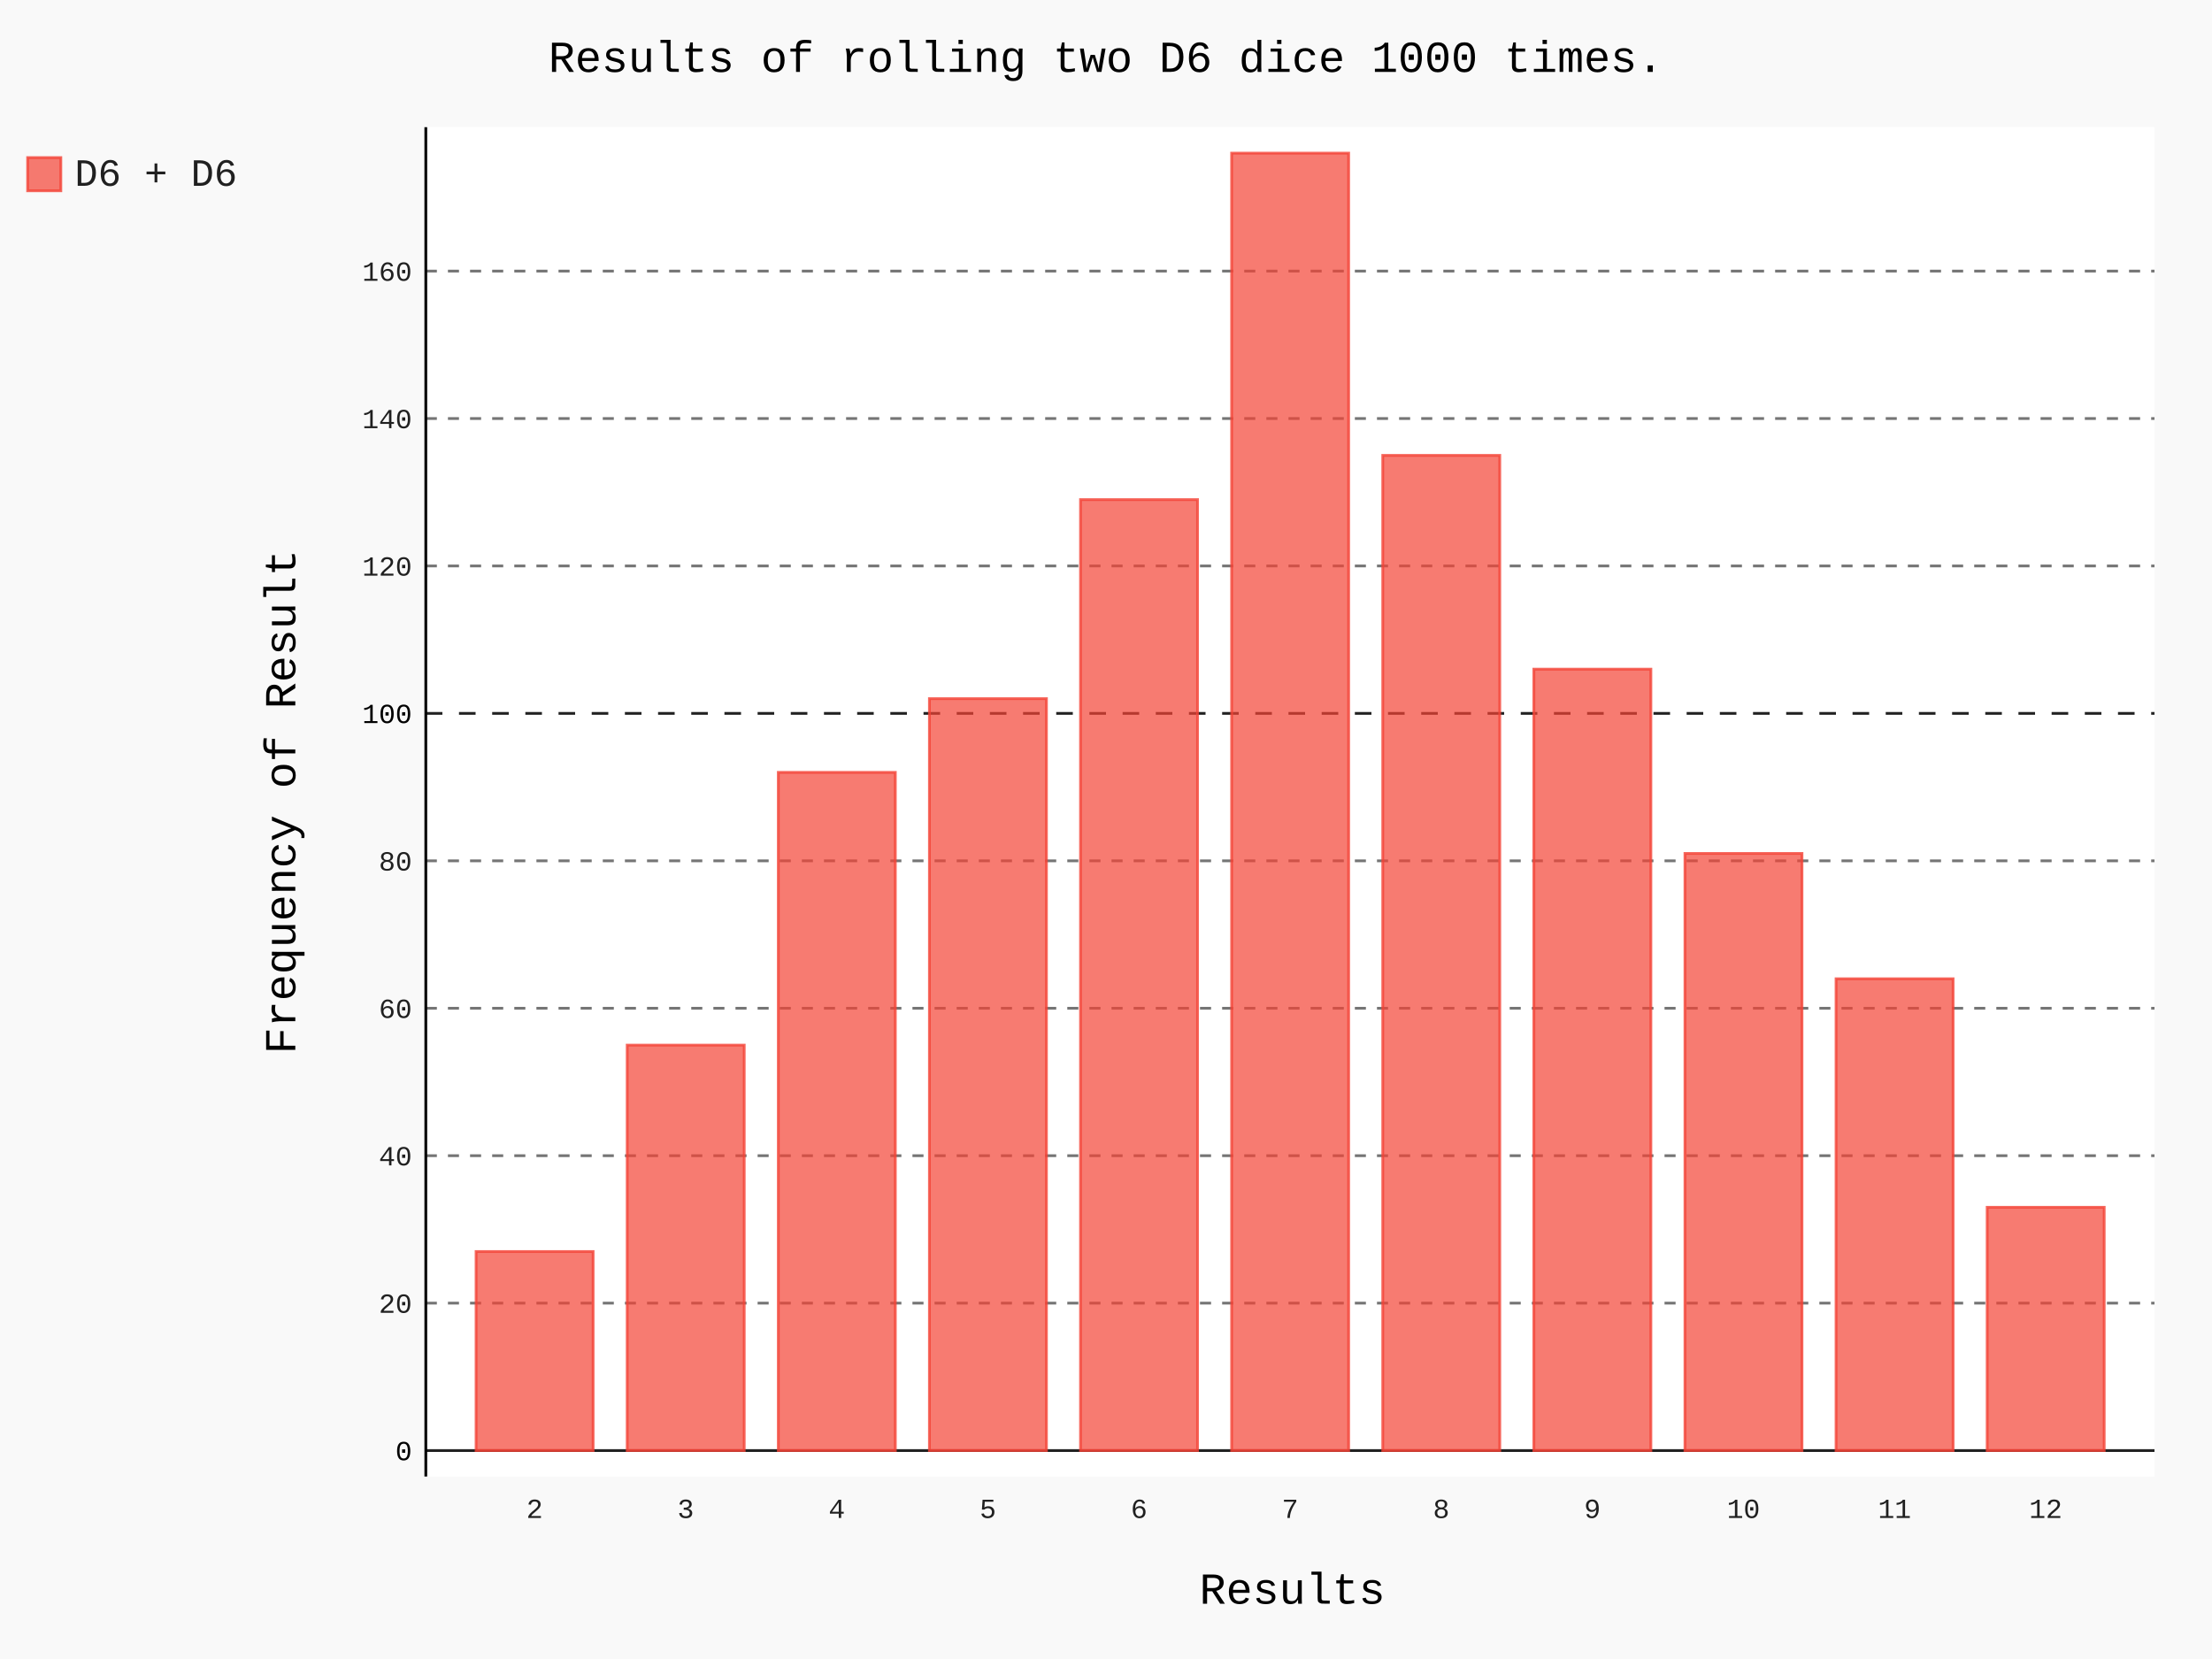
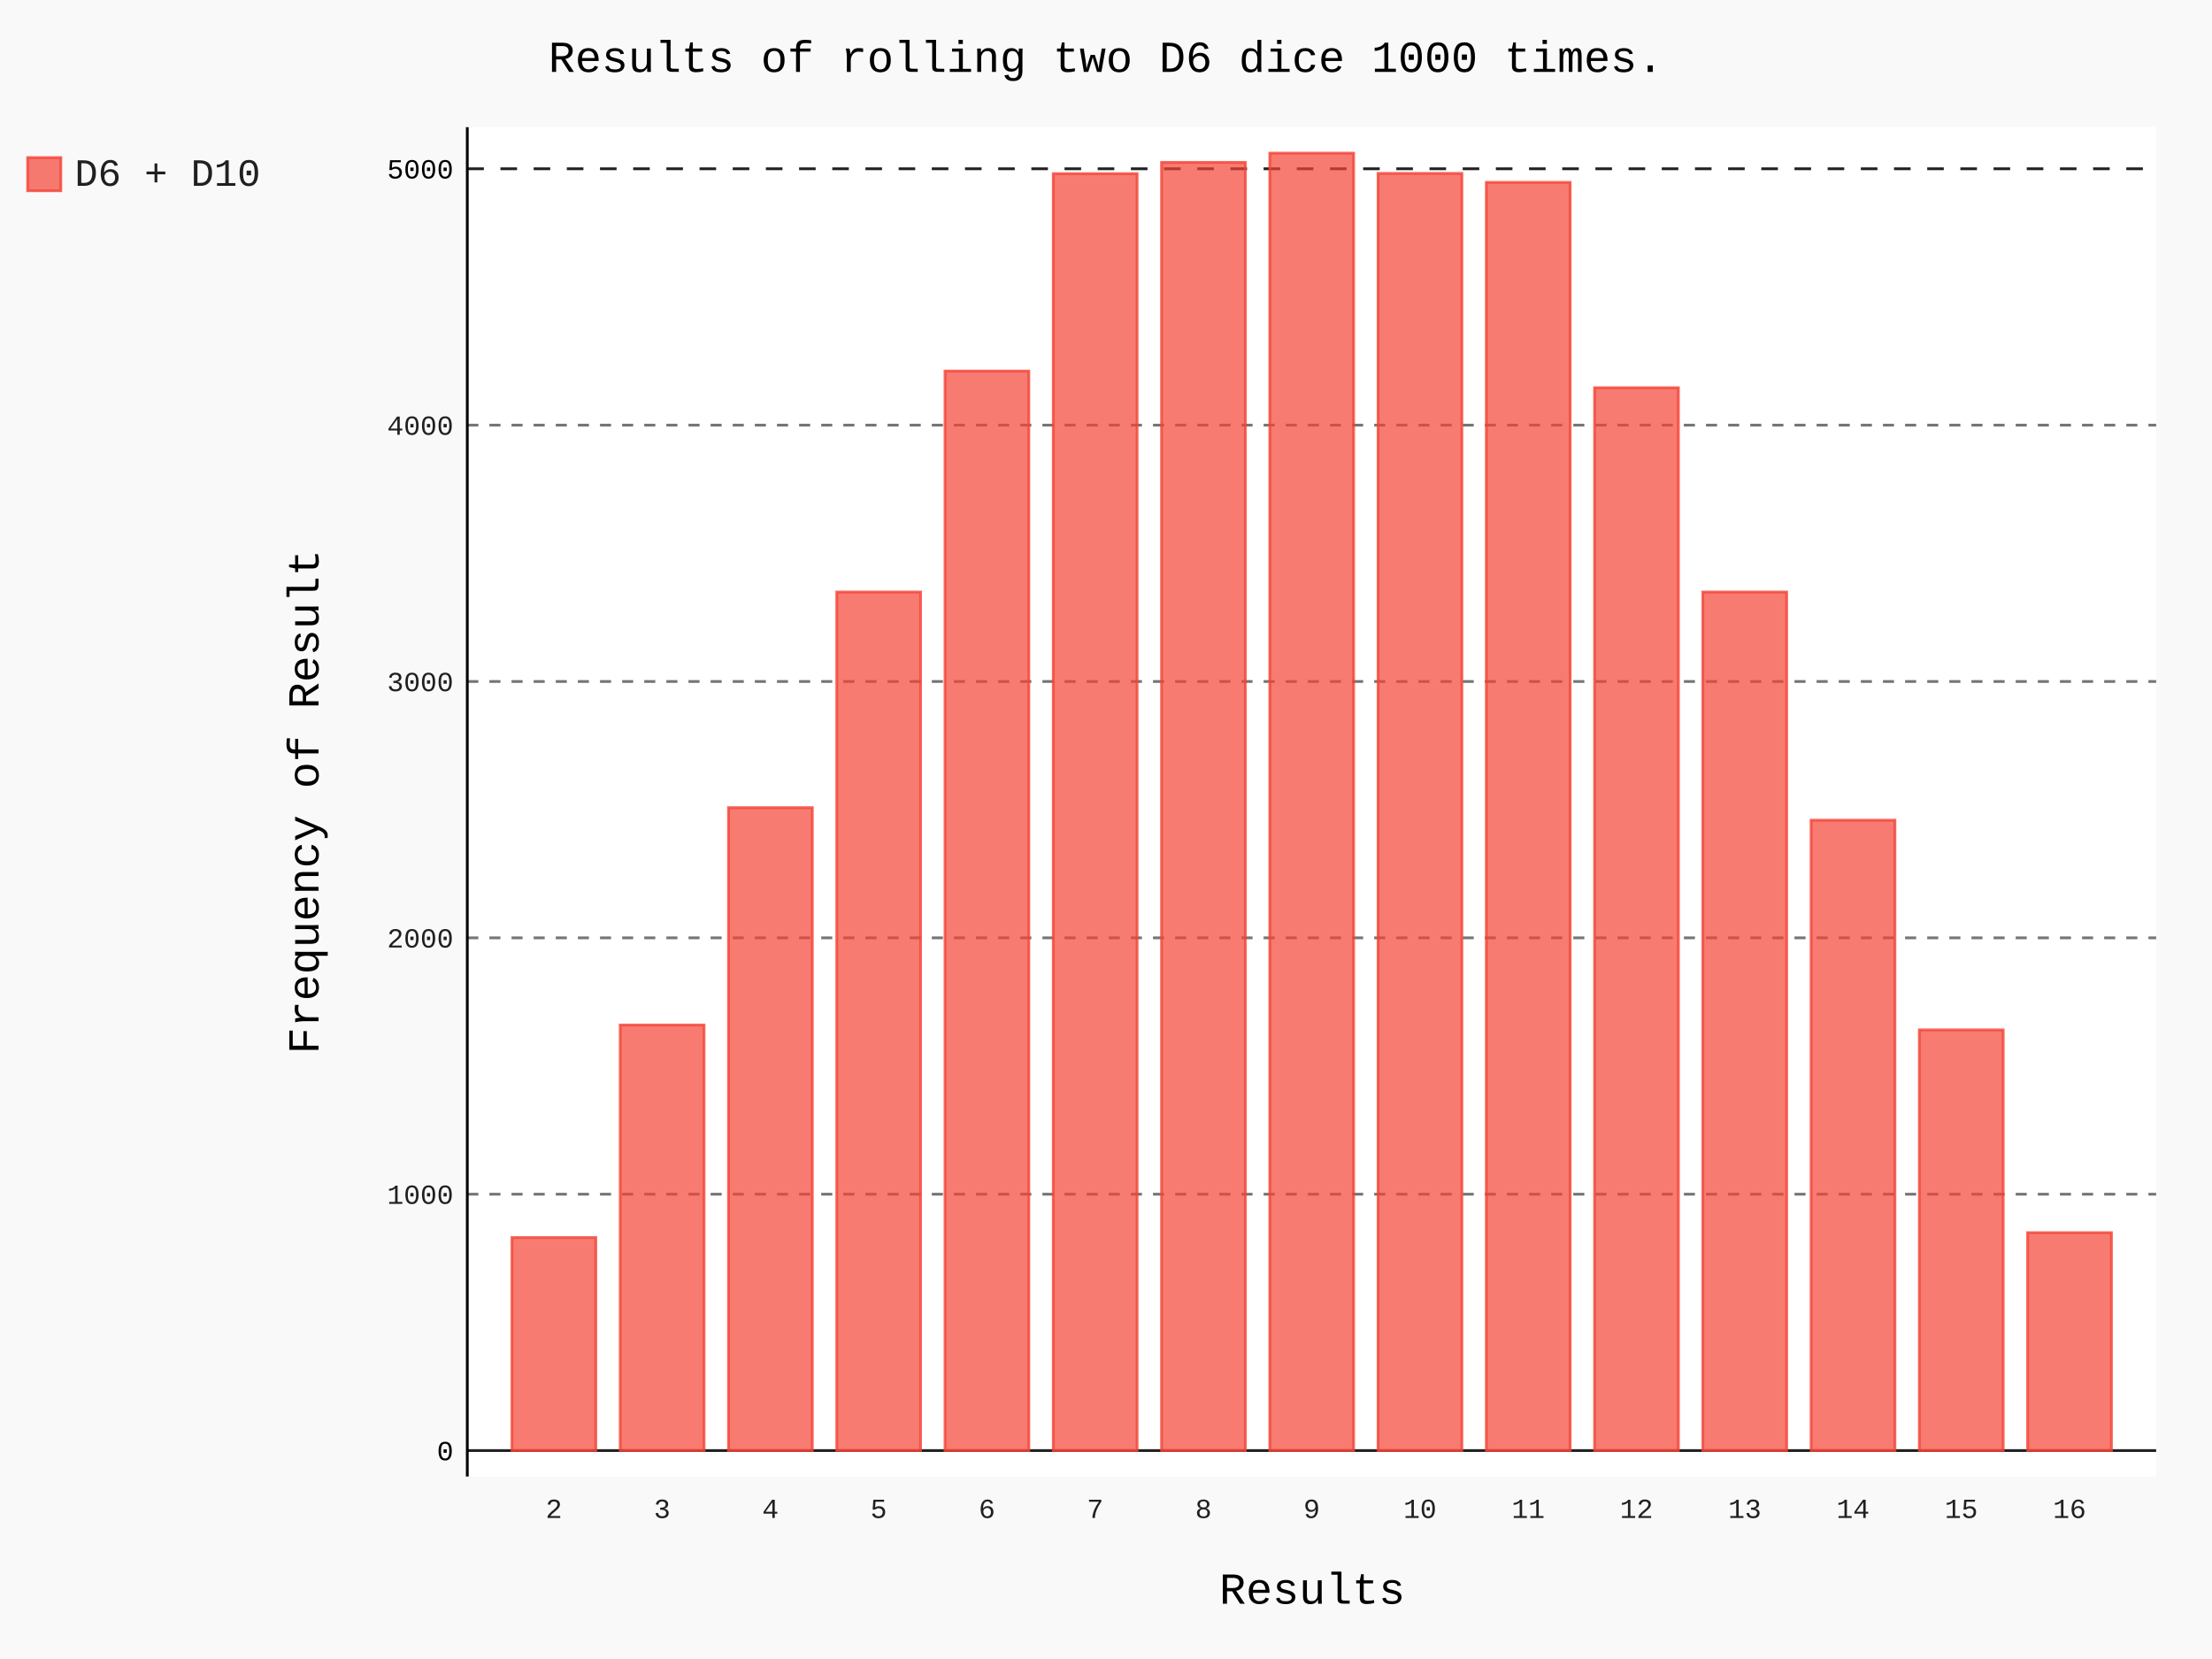
- <svg xmlns="http://www.w3.org/2000/svg" class="pygal-chart" id="chart-9c87d7ff-4d39-40e6-9db5-7bc057ba38a1" viewBox="0 0 800 600">
+ <svg xmlns="http://www.w3.org/2000/svg" class="pygal-chart" id="chart-db75c05f-efa8-459e-bd7a-2ae99a939bd1" viewBox="0 0 800 600">
  <defs>
-     <style type="text/css">#chart-9c87d7ff-4d39-40e6-9db5-7bc057ba38a1{-webkit-user-select:none;-webkit-font-smoothing:antialiased;font-family:Consolas,"Liberation Mono",Menlo,Courier,monospace}#chart-9c87d7ff-4d39-40e6-9db5-7bc057ba38a1 .title{font-family:Consolas,"Liberation Mono",Menlo,Courier,monospace;font-size:16px}#chart-9c87d7ff-4d39-40e6-9db5-7bc057ba38a1 .legends .legend text{font-family:Consolas,"Liberation Mono",Menlo,Courier,monospace;font-size:14px}#chart-9c87d7ff-4d39-40e6-9db5-7bc057ba38a1 .axis text{font-family:Consolas,"Liberation Mono",Menlo,Courier,monospace;font-size:10px}#chart-9c87d7ff-4d39-40e6-9db5-7bc057ba38a1 .axis text.major{font-family:Consolas,"Liberation Mono",Menlo,Courier,monospace;font-size:10px}#chart-9c87d7ff-4d39-40e6-9db5-7bc057ba38a1 .text-overlay text.value{font-family:Consolas,"Liberation Mono",Menlo,Courier,monospace;font-size:16px}#chart-9c87d7ff-4d39-40e6-9db5-7bc057ba38a1 .text-overlay text.label{font-family:Consolas,"Liberation Mono",Menlo,Courier,monospace;font-size:10px}#chart-9c87d7ff-4d39-40e6-9db5-7bc057ba38a1 .tooltip{font-family:Consolas,"Liberation Mono",Menlo,Courier,monospace;font-size:14px}#chart-9c87d7ff-4d39-40e6-9db5-7bc057ba38a1 text.no_data{font-family:Consolas,"Liberation Mono",Menlo,Courier,monospace;font-size:64px}
- #chart-9c87d7ff-4d39-40e6-9db5-7bc057ba38a1{background-color:rgba(249,249,249,1)}#chart-9c87d7ff-4d39-40e6-9db5-7bc057ba38a1 path,#chart-9c87d7ff-4d39-40e6-9db5-7bc057ba38a1 line,#chart-9c87d7ff-4d39-40e6-9db5-7bc057ba38a1 rect,#chart-9c87d7ff-4d39-40e6-9db5-7bc057ba38a1 circle{-webkit-transition:150ms;-moz-transition:150ms;transition:150ms}#chart-9c87d7ff-4d39-40e6-9db5-7bc057ba38a1 .graph &gt; .background{fill:rgba(249,249,249,1)}#chart-9c87d7ff-4d39-40e6-9db5-7bc057ba38a1 .plot &gt; .background{fill:rgba(255,255,255,1)}#chart-9c87d7ff-4d39-40e6-9db5-7bc057ba38a1 .graph{fill:rgba(0,0,0,.87)}#chart-9c87d7ff-4d39-40e6-9db5-7bc057ba38a1 text.no_data{fill:rgba(0,0,0,1)}#chart-9c87d7ff-4d39-40e6-9db5-7bc057ba38a1 .title{fill:rgba(0,0,0,1)}#chart-9c87d7ff-4d39-40e6-9db5-7bc057ba38a1 .legends .legend text{fill:rgba(0,0,0,.87)}#chart-9c87d7ff-4d39-40e6-9db5-7bc057ba38a1 .legends .legend:hover text{fill:rgba(0,0,0,1)}#chart-9c87d7ff-4d39-40e6-9db5-7bc057ba38a1 .axis .line{stroke:rgba(0,0,0,1)}#chart-9c87d7ff-4d39-40e6-9db5-7bc057ba38a1 .axis .guide.line{stroke:rgba(0,0,0,.54)}#chart-9c87d7ff-4d39-40e6-9db5-7bc057ba38a1 .axis .major.line{stroke:rgba(0,0,0,.87)}#chart-9c87d7ff-4d39-40e6-9db5-7bc057ba38a1 .axis text.major{fill:rgba(0,0,0,1)}#chart-9c87d7ff-4d39-40e6-9db5-7bc057ba38a1 .axis.y .guides:hover .guide.line,#chart-9c87d7ff-4d39-40e6-9db5-7bc057ba38a1 .line-graph .axis.x .guides:hover .guide.line,#chart-9c87d7ff-4d39-40e6-9db5-7bc057ba38a1 .stackedline-graph .axis.x .guides:hover .guide.line,#chart-9c87d7ff-4d39-40e6-9db5-7bc057ba38a1 .xy-graph .axis.x .guides:hover .guide.line{stroke:rgba(0,0,0,1)}#chart-9c87d7ff-4d39-40e6-9db5-7bc057ba38a1 .axis .guides:hover text{fill:rgba(0,0,0,1)}#chart-9c87d7ff-4d39-40e6-9db5-7bc057ba38a1 .reactive{fill-opacity:.7;stroke-opacity:.8}#chart-9c87d7ff-4d39-40e6-9db5-7bc057ba38a1 .ci{stroke:rgba(0,0,0,.87)}#chart-9c87d7ff-4d39-40e6-9db5-7bc057ba38a1 .reactive.active,#chart-9c87d7ff-4d39-40e6-9db5-7bc057ba38a1 .active .reactive{fill-opacity:.8;stroke-opacity:.9;stroke-width:4}#chart-9c87d7ff-4d39-40e6-9db5-7bc057ba38a1 .ci .reactive.active{stroke-width:1.5}#chart-9c87d7ff-4d39-40e6-9db5-7bc057ba38a1 .series text{fill:rgba(0,0,0,1)}#chart-9c87d7ff-4d39-40e6-9db5-7bc057ba38a1 .tooltip rect{fill:rgba(255,255,255,1);stroke:rgba(0,0,0,1);-webkit-transition:opacity 150ms;-moz-transition:opacity 150ms;transition:opacity 150ms}#chart-9c87d7ff-4d39-40e6-9db5-7bc057ba38a1 .tooltip .label{fill:rgba(0,0,0,.87)}#chart-9c87d7ff-4d39-40e6-9db5-7bc057ba38a1 .tooltip .label{fill:rgba(0,0,0,.87)}#chart-9c87d7ff-4d39-40e6-9db5-7bc057ba38a1 .tooltip .legend{font-size:.8em;fill:rgba(0,0,0,.54)}#chart-9c87d7ff-4d39-40e6-9db5-7bc057ba38a1 .tooltip .x_label{font-size:.6em;fill:rgba(0,0,0,1)}#chart-9c87d7ff-4d39-40e6-9db5-7bc057ba38a1 .tooltip .xlink{font-size:.5em;text-decoration:underline}#chart-9c87d7ff-4d39-40e6-9db5-7bc057ba38a1 .tooltip .value{font-size:1.5em}#chart-9c87d7ff-4d39-40e6-9db5-7bc057ba38a1 .bound{font-size:.5em}#chart-9c87d7ff-4d39-40e6-9db5-7bc057ba38a1 .max-value{font-size:.75em;fill:rgba(0,0,0,.54)}#chart-9c87d7ff-4d39-40e6-9db5-7bc057ba38a1 .map-element{fill:rgba(255,255,255,1);stroke:rgba(0,0,0,.54) !important}#chart-9c87d7ff-4d39-40e6-9db5-7bc057ba38a1 .map-element .reactive{fill-opacity:inherit;stroke-opacity:inherit}#chart-9c87d7ff-4d39-40e6-9db5-7bc057ba38a1 .color-0,#chart-9c87d7ff-4d39-40e6-9db5-7bc057ba38a1 .color-0 a:visited{stroke:#F44336;fill:#F44336}#chart-9c87d7ff-4d39-40e6-9db5-7bc057ba38a1 .text-overlay .color-0 text{fill:black}
- #chart-9c87d7ff-4d39-40e6-9db5-7bc057ba38a1 text.no_data{text-anchor:middle}#chart-9c87d7ff-4d39-40e6-9db5-7bc057ba38a1 .guide.line{fill:none}#chart-9c87d7ff-4d39-40e6-9db5-7bc057ba38a1 .centered{text-anchor:middle}#chart-9c87d7ff-4d39-40e6-9db5-7bc057ba38a1 .title{text-anchor:middle}#chart-9c87d7ff-4d39-40e6-9db5-7bc057ba38a1 .legends .legend text{fill-opacity:1}#chart-9c87d7ff-4d39-40e6-9db5-7bc057ba38a1 .axis.x text{text-anchor:middle}#chart-9c87d7ff-4d39-40e6-9db5-7bc057ba38a1 .axis.x:not(.web) text[transform]{text-anchor:start}#chart-9c87d7ff-4d39-40e6-9db5-7bc057ba38a1 .axis.x:not(.web) text[transform].backwards{text-anchor:end}#chart-9c87d7ff-4d39-40e6-9db5-7bc057ba38a1 .axis.y text{text-anchor:end}#chart-9c87d7ff-4d39-40e6-9db5-7bc057ba38a1 .axis.y text[transform].backwards{text-anchor:start}#chart-9c87d7ff-4d39-40e6-9db5-7bc057ba38a1 .axis.y2 text{text-anchor:start}#chart-9c87d7ff-4d39-40e6-9db5-7bc057ba38a1 .axis.y2 text[transform].backwards{text-anchor:end}#chart-9c87d7ff-4d39-40e6-9db5-7bc057ba38a1 .axis .guide.line{stroke-dasharray:4,4}#chart-9c87d7ff-4d39-40e6-9db5-7bc057ba38a1 .axis .major.guide.line{stroke-dasharray:6,6}#chart-9c87d7ff-4d39-40e6-9db5-7bc057ba38a1 .horizontal .axis.y .guide.line,#chart-9c87d7ff-4d39-40e6-9db5-7bc057ba38a1 .horizontal .axis.y2 .guide.line,#chart-9c87d7ff-4d39-40e6-9db5-7bc057ba38a1 .vertical .axis.x .guide.line{opacity:0}#chart-9c87d7ff-4d39-40e6-9db5-7bc057ba38a1 .horizontal .axis.always_show .guide.line,#chart-9c87d7ff-4d39-40e6-9db5-7bc057ba38a1 .vertical .axis.always_show .guide.line{opacity:1 !important}#chart-9c87d7ff-4d39-40e6-9db5-7bc057ba38a1 .axis.y .guides:hover .guide.line,#chart-9c87d7ff-4d39-40e6-9db5-7bc057ba38a1 .axis.y2 .guides:hover .guide.line,#chart-9c87d7ff-4d39-40e6-9db5-7bc057ba38a1 .axis.x .guides:hover .guide.line{opacity:1}#chart-9c87d7ff-4d39-40e6-9db5-7bc057ba38a1 .axis .guides:hover text{opacity:1}#chart-9c87d7ff-4d39-40e6-9db5-7bc057ba38a1 .nofill{fill:none}#chart-9c87d7ff-4d39-40e6-9db5-7bc057ba38a1 .subtle-fill{fill-opacity:.2}#chart-9c87d7ff-4d39-40e6-9db5-7bc057ba38a1 .dot{stroke-width:1px;fill-opacity:1}#chart-9c87d7ff-4d39-40e6-9db5-7bc057ba38a1 .dot.active{stroke-width:5px}#chart-9c87d7ff-4d39-40e6-9db5-7bc057ba38a1 .dot.negative{fill:transparent}#chart-9c87d7ff-4d39-40e6-9db5-7bc057ba38a1 text,#chart-9c87d7ff-4d39-40e6-9db5-7bc057ba38a1 tspan{stroke:none !important}#chart-9c87d7ff-4d39-40e6-9db5-7bc057ba38a1 .series text.active{opacity:1}#chart-9c87d7ff-4d39-40e6-9db5-7bc057ba38a1 .tooltip rect{fill-opacity:.95;stroke-width:.5}#chart-9c87d7ff-4d39-40e6-9db5-7bc057ba38a1 .tooltip text{fill-opacity:1}#chart-9c87d7ff-4d39-40e6-9db5-7bc057ba38a1 .showable{visibility:hidden}#chart-9c87d7ff-4d39-40e6-9db5-7bc057ba38a1 .showable.shown{visibility:visible}#chart-9c87d7ff-4d39-40e6-9db5-7bc057ba38a1 .gauge-background{fill:rgba(229,229,229,1);stroke:none}#chart-9c87d7ff-4d39-40e6-9db5-7bc057ba38a1 .bg-lines{stroke:rgba(249,249,249,1);stroke-width:2px}</style>
+     <style type="text/css">#chart-db75c05f-efa8-459e-bd7a-2ae99a939bd1{-webkit-user-select:none;-webkit-font-smoothing:antialiased;font-family:Consolas,"Liberation Mono",Menlo,Courier,monospace}#chart-db75c05f-efa8-459e-bd7a-2ae99a939bd1 .title{font-family:Consolas,"Liberation Mono",Menlo,Courier,monospace;font-size:16px}#chart-db75c05f-efa8-459e-bd7a-2ae99a939bd1 .legends .legend text{font-family:Consolas,"Liberation Mono",Menlo,Courier,monospace;font-size:14px}#chart-db75c05f-efa8-459e-bd7a-2ae99a939bd1 .axis text{font-family:Consolas,"Liberation Mono",Menlo,Courier,monospace;font-size:10px}#chart-db75c05f-efa8-459e-bd7a-2ae99a939bd1 .axis text.major{font-family:Consolas,"Liberation Mono",Menlo,Courier,monospace;font-size:10px}#chart-db75c05f-efa8-459e-bd7a-2ae99a939bd1 .text-overlay text.value{font-family:Consolas,"Liberation Mono",Menlo,Courier,monospace;font-size:16px}#chart-db75c05f-efa8-459e-bd7a-2ae99a939bd1 .text-overlay text.label{font-family:Consolas,"Liberation Mono",Menlo,Courier,monospace;font-size:10px}#chart-db75c05f-efa8-459e-bd7a-2ae99a939bd1 .tooltip{font-family:Consolas,"Liberation Mono",Menlo,Courier,monospace;font-size:14px}#chart-db75c05f-efa8-459e-bd7a-2ae99a939bd1 text.no_data{font-family:Consolas,"Liberation Mono",Menlo,Courier,monospace;font-size:64px}
+ #chart-db75c05f-efa8-459e-bd7a-2ae99a939bd1{background-color:rgba(249,249,249,1)}#chart-db75c05f-efa8-459e-bd7a-2ae99a939bd1 path,#chart-db75c05f-efa8-459e-bd7a-2ae99a939bd1 line,#chart-db75c05f-efa8-459e-bd7a-2ae99a939bd1 rect,#chart-db75c05f-efa8-459e-bd7a-2ae99a939bd1 circle{-webkit-transition:150ms;-moz-transition:150ms;transition:150ms}#chart-db75c05f-efa8-459e-bd7a-2ae99a939bd1 .graph &gt; .background{fill:rgba(249,249,249,1)}#chart-db75c05f-efa8-459e-bd7a-2ae99a939bd1 .plot &gt; .background{fill:rgba(255,255,255,1)}#chart-db75c05f-efa8-459e-bd7a-2ae99a939bd1 .graph{fill:rgba(0,0,0,.87)}#chart-db75c05f-efa8-459e-bd7a-2ae99a939bd1 text.no_data{fill:rgba(0,0,0,1)}#chart-db75c05f-efa8-459e-bd7a-2ae99a939bd1 .title{fill:rgba(0,0,0,1)}#chart-db75c05f-efa8-459e-bd7a-2ae99a939bd1 .legends .legend text{fill:rgba(0,0,0,.87)}#chart-db75c05f-efa8-459e-bd7a-2ae99a939bd1 .legends .legend:hover text{fill:rgba(0,0,0,1)}#chart-db75c05f-efa8-459e-bd7a-2ae99a939bd1 .axis .line{stroke:rgba(0,0,0,1)}#chart-db75c05f-efa8-459e-bd7a-2ae99a939bd1 .axis .guide.line{stroke:rgba(0,0,0,.54)}#chart-db75c05f-efa8-459e-bd7a-2ae99a939bd1 .axis .major.line{stroke:rgba(0,0,0,.87)}#chart-db75c05f-efa8-459e-bd7a-2ae99a939bd1 .axis text.major{fill:rgba(0,0,0,1)}#chart-db75c05f-efa8-459e-bd7a-2ae99a939bd1 .axis.y .guides:hover .guide.line,#chart-db75c05f-efa8-459e-bd7a-2ae99a939bd1 .line-graph .axis.x .guides:hover .guide.line,#chart-db75c05f-efa8-459e-bd7a-2ae99a939bd1 .stackedline-graph .axis.x .guides:hover .guide.line,#chart-db75c05f-efa8-459e-bd7a-2ae99a939bd1 .xy-graph .axis.x .guides:hover .guide.line{stroke:rgba(0,0,0,1)}#chart-db75c05f-efa8-459e-bd7a-2ae99a939bd1 .axis .guides:hover text{fill:rgba(0,0,0,1)}#chart-db75c05f-efa8-459e-bd7a-2ae99a939bd1 .reactive{fill-opacity:.7;stroke-opacity:.8}#chart-db75c05f-efa8-459e-bd7a-2ae99a939bd1 .ci{stroke:rgba(0,0,0,.87)}#chart-db75c05f-efa8-459e-bd7a-2ae99a939bd1 .reactive.active,#chart-db75c05f-efa8-459e-bd7a-2ae99a939bd1 .active .reactive{fill-opacity:.8;stroke-opacity:.9;stroke-width:4}#chart-db75c05f-efa8-459e-bd7a-2ae99a939bd1 .ci .reactive.active{stroke-width:1.5}#chart-db75c05f-efa8-459e-bd7a-2ae99a939bd1 .series text{fill:rgba(0,0,0,1)}#chart-db75c05f-efa8-459e-bd7a-2ae99a939bd1 .tooltip rect{fill:rgba(255,255,255,1);stroke:rgba(0,0,0,1);-webkit-transition:opacity 150ms;-moz-transition:opacity 150ms;transition:opacity 150ms}#chart-db75c05f-efa8-459e-bd7a-2ae99a939bd1 .tooltip .label{fill:rgba(0,0,0,.87)}#chart-db75c05f-efa8-459e-bd7a-2ae99a939bd1 .tooltip .label{fill:rgba(0,0,0,.87)}#chart-db75c05f-efa8-459e-bd7a-2ae99a939bd1 .tooltip .legend{font-size:.8em;fill:rgba(0,0,0,.54)}#chart-db75c05f-efa8-459e-bd7a-2ae99a939bd1 .tooltip .x_label{font-size:.6em;fill:rgba(0,0,0,1)}#chart-db75c05f-efa8-459e-bd7a-2ae99a939bd1 .tooltip .xlink{font-size:.5em;text-decoration:underline}#chart-db75c05f-efa8-459e-bd7a-2ae99a939bd1 .tooltip .value{font-size:1.5em}#chart-db75c05f-efa8-459e-bd7a-2ae99a939bd1 .bound{font-size:.5em}#chart-db75c05f-efa8-459e-bd7a-2ae99a939bd1 .max-value{font-size:.75em;fill:rgba(0,0,0,.54)}#chart-db75c05f-efa8-459e-bd7a-2ae99a939bd1 .map-element{fill:rgba(255,255,255,1);stroke:rgba(0,0,0,.54) !important}#chart-db75c05f-efa8-459e-bd7a-2ae99a939bd1 .map-element .reactive{fill-opacity:inherit;stroke-opacity:inherit}#chart-db75c05f-efa8-459e-bd7a-2ae99a939bd1 .color-0,#chart-db75c05f-efa8-459e-bd7a-2ae99a939bd1 .color-0 a:visited{stroke:#F44336;fill:#F44336}#chart-db75c05f-efa8-459e-bd7a-2ae99a939bd1 .text-overlay .color-0 text{fill:black}
+ #chart-db75c05f-efa8-459e-bd7a-2ae99a939bd1 text.no_data{text-anchor:middle}#chart-db75c05f-efa8-459e-bd7a-2ae99a939bd1 .guide.line{fill:none}#chart-db75c05f-efa8-459e-bd7a-2ae99a939bd1 .centered{text-anchor:middle}#chart-db75c05f-efa8-459e-bd7a-2ae99a939bd1 .title{text-anchor:middle}#chart-db75c05f-efa8-459e-bd7a-2ae99a939bd1 .legends .legend text{fill-opacity:1}#chart-db75c05f-efa8-459e-bd7a-2ae99a939bd1 .axis.x text{text-anchor:middle}#chart-db75c05f-efa8-459e-bd7a-2ae99a939bd1 .axis.x:not(.web) text[transform]{text-anchor:start}#chart-db75c05f-efa8-459e-bd7a-2ae99a939bd1 .axis.x:not(.web) text[transform].backwards{text-anchor:end}#chart-db75c05f-efa8-459e-bd7a-2ae99a939bd1 .axis.y text{text-anchor:end}#chart-db75c05f-efa8-459e-bd7a-2ae99a939bd1 .axis.y text[transform].backwards{text-anchor:start}#chart-db75c05f-efa8-459e-bd7a-2ae99a939bd1 .axis.y2 text{text-anchor:start}#chart-db75c05f-efa8-459e-bd7a-2ae99a939bd1 .axis.y2 text[transform].backwards{text-anchor:end}#chart-db75c05f-efa8-459e-bd7a-2ae99a939bd1 .axis .guide.line{stroke-dasharray:4,4}#chart-db75c05f-efa8-459e-bd7a-2ae99a939bd1 .axis .major.guide.line{stroke-dasharray:6,6}#chart-db75c05f-efa8-459e-bd7a-2ae99a939bd1 .horizontal .axis.y .guide.line,#chart-db75c05f-efa8-459e-bd7a-2ae99a939bd1 .horizontal .axis.y2 .guide.line,#chart-db75c05f-efa8-459e-bd7a-2ae99a939bd1 .vertical .axis.x .guide.line{opacity:0}#chart-db75c05f-efa8-459e-bd7a-2ae99a939bd1 .horizontal .axis.always_show .guide.line,#chart-db75c05f-efa8-459e-bd7a-2ae99a939bd1 .vertical .axis.always_show .guide.line{opacity:1 !important}#chart-db75c05f-efa8-459e-bd7a-2ae99a939bd1 .axis.y .guides:hover .guide.line,#chart-db75c05f-efa8-459e-bd7a-2ae99a939bd1 .axis.y2 .guides:hover .guide.line,#chart-db75c05f-efa8-459e-bd7a-2ae99a939bd1 .axis.x .guides:hover .guide.line{opacity:1}#chart-db75c05f-efa8-459e-bd7a-2ae99a939bd1 .axis .guides:hover text{opacity:1}#chart-db75c05f-efa8-459e-bd7a-2ae99a939bd1 .nofill{fill:none}#chart-db75c05f-efa8-459e-bd7a-2ae99a939bd1 .subtle-fill{fill-opacity:.2}#chart-db75c05f-efa8-459e-bd7a-2ae99a939bd1 .dot{stroke-width:1px;fill-opacity:1}#chart-db75c05f-efa8-459e-bd7a-2ae99a939bd1 .dot.active{stroke-width:5px}#chart-db75c05f-efa8-459e-bd7a-2ae99a939bd1 .dot.negative{fill:transparent}#chart-db75c05f-efa8-459e-bd7a-2ae99a939bd1 text,#chart-db75c05f-efa8-459e-bd7a-2ae99a939bd1 tspan{stroke:none !important}#chart-db75c05f-efa8-459e-bd7a-2ae99a939bd1 .series text.active{opacity:1}#chart-db75c05f-efa8-459e-bd7a-2ae99a939bd1 .tooltip rect{fill-opacity:.95;stroke-width:.5}#chart-db75c05f-efa8-459e-bd7a-2ae99a939bd1 .tooltip text{fill-opacity:1}#chart-db75c05f-efa8-459e-bd7a-2ae99a939bd1 .showable{visibility:hidden}#chart-db75c05f-efa8-459e-bd7a-2ae99a939bd1 .showable.shown{visibility:visible}#chart-db75c05f-efa8-459e-bd7a-2ae99a939bd1 .gauge-background{fill:rgba(229,229,229,1);stroke:none}#chart-db75c05f-efa8-459e-bd7a-2ae99a939bd1 .bg-lines{stroke:rgba(249,249,249,1);stroke-width:2px}</style>
  </defs>
  <g class="graph bar-graph vertical">
    <rect class="background" height="600" width="800" x="0" y="0" />
-     <g class="plot" transform="translate(154, 46)">
-       <rect class="background" height="488" width="625.2" x="0" y="0" />
+     <g class="plot" transform="translate(169, 46)">
+       <rect class="background" height="488" width="610.8" x="0" y="0" />
      <g class="axis y always_show">
        <g class="guides">
-           <path class="axis major line" d="M0 478.615 h625.2" />
+           <path class="axis major line" d="M0 478.615 h610.8" />
          <text class="major" x="-5" y="482.115">0</text>
        </g>
        <g class="guides">
-           <path class="guide line" d="M0 425.294 h625.2" />
-           <text class="" x="-5" y="428.794">20</text>
+           <path class="guide line" d="M0 385.9 h610.8" />
+           <text class="" x="-5" y="389.4">1000</text>
        </g>
        <g class="guides">
-           <path class="guide line" d="M0 371.972 h625.2" />
-           <text class="" x="-5" y="375.472">40</text>
+           <path class="guide line" d="M0 293.185 h610.8" />
+           <text class="" x="-5" y="296.685">2000</text>
        </g>
        <g class="guides">
-           <path class="guide line" d="M0 318.65 h625.2" />
-           <text class="" x="-5" y="322.15">60</text>
+           <path class="guide line" d="M0 200.47 h610.8" />
+           <text class="" x="-5" y="203.97">3000</text>
        </g>
        <g class="guides">
-           <path class="guide line" d="M0 265.329 h625.2" />
-           <text class="" x="-5" y="268.829">80</text>
+           <path class="guide line" d="M0 107.755 h610.8" />
+           <text class="" x="-5" y="111.255">4000</text>
        </g>
        <g class="guides">
-           <path class="major guide line" d="M0 212.007 h625.2" />
-           <text class="major" x="-5" y="215.507">100</text>
-         </g>
-         <g class="guides">
-           <path class="guide line" d="M0 158.685 h625.2" />
-           <text class="" x="-5" y="162.185">120</text>
-         </g>
-         <g class="guides">
-           <path class="guide line" d="M0 105.364 h625.2" />
-           <text class="" x="-5" y="108.864">140</text>
-         </g>
-         <g class="guides">
-           <path class="guide line" d="M0 52.042 h625.2" />
-           <text class="" x="-5" y="55.542">160</text>
+           <path class="major guide line" d="M0 15.04 h610.8" />
+           <text class="major" x="-5" y="18.54">5000</text>
        </g>
      </g>
      <g class="axis x">
        <path class="line" d="M0 0 v488" />
        <g class="guides">
-           <path class="guide line" d="M39.348 0 v488" />
-           <text class="" x="39.348" y="503.0">2</text>
+           <path class="guide line" d="M31.323 0 v488" />
+           <text class="" x="31.323" y="503.0">2</text>
        </g>
        <g class="guides">
-           <path class="guide line" d="M93.999 0 v488" />
-           <text class="" x="93.999" y="503.0">3</text>
+           <path class="guide line" d="M70.477 0 v488" />
+           <text class="" x="70.477" y="503.0">3</text>
        </g>
        <g class="guides">
-           <path class="guide line" d="M148.649 0 v488" />
-           <text class="" x="148.649" y="503.0">4</text>
+           <path class="guide line" d="M109.631 0 v488" />
+           <text class="" x="109.631" y="503.0">4</text>
        </g>
        <g class="guides">
-           <path class="guide line" d="M203.299 0 v488" />
-           <text class="" x="203.299" y="503.0">5</text>
+           <path class="guide line" d="M148.785 0 v488" />
+           <text class="" x="148.785" y="503.0">5</text>
        </g>
        <g class="guides">
-           <path class="guide line" d="M257.95 0 v488" />
-           <text class="" x="257.95" y="503.0">6</text>
+           <path class="guide line" d="M187.938 0 v488" />
+           <text class="" x="187.938" y="503.0">6</text>
        </g>
        <g class="guides">
-           <path class="guide line" d="M312.6 0 v488" />
-           <text class="" x="312.6" y="503.0">7</text>
+           <path class="guide line" d="M227.092 0 v488" />
+           <text class="" x="227.092" y="503.0">7</text>
        </g>
        <g class="guides">
-           <path class="guide line" d="M367.25 0 v488" />
-           <text class="" x="367.25" y="503.0">8</text>
+           <path class="guide line" d="M266.246 0 v488" />
+           <text class="" x="266.246" y="503.0">8</text>
        </g>
        <g class="guides">
-           <path class="guide line" d="M421.901 0 v488" />
-           <text class="" x="421.901" y="503.0">9</text>
+           <path class="guide line" d="M305.4 0 v488" />
+           <text class="" x="305.4" y="503.0">9</text>
        </g>
        <g class="guides">
-           <path class="guide line" d="M476.551 0 v488" />
-           <text class="" x="476.551" y="503.0">10</text>
+           <path class="guide line" d="M344.554 0 v488" />
+           <text class="" x="344.554" y="503.0">10</text>
        </g>
        <g class="guides">
-           <path class="guide line" d="M531.201 0 v488" />
-           <text class="" x="531.201" y="503.0">11</text>
+           <path class="guide line" d="M383.708 0 v488" />
+           <text class="" x="383.708" y="503.0">11</text>
        </g>
        <g class="guides">
-           <path class="guide line" d="M585.852 0 v488" />
-           <text class="" x="585.852" y="503.0">12</text>
+           <path class="guide line" d="M422.862 0 v488" />
+           <text class="" x="422.862" y="503.0">12</text>
+         </g>
+         <g class="guides">
+           <path class="guide line" d="M462.015 0 v488" />
+           <text class="" x="462.015" y="503.0">13</text>
+         </g>
+         <g class="guides">
+           <path class="guide line" d="M501.169 0 v488" />
+           <text class="" x="501.169" y="503.0">14</text>
+         </g>
+         <g class="guides">
+           <path class="guide line" d="M540.323 0 v488" />
+           <text class="" x="540.323" y="503.0">15</text>
+         </g>
+         <g class="guides">
+           <path class="guide line" d="M579.477 0 v488" />
+           <text class="" x="579.477" y="503.0">16</text>
        </g>
      </g>
      <g class="series serie-0 color-0">
        <g class="bars">
          <g class="bar">
-             <rect class="rect reactive tooltip-trigger" height="71.984" rx="0" ry="0" width="42.321" x="18.188" y="406.631" />
+             <rect class="rect reactive tooltip-trigger" height="77.046" rx="0" ry="0" width="30.321" x="16.163" y="401.569" />
          </g>
          <g class="bar">
-             <rect class="rect reactive tooltip-trigger" height="146.635" rx="0" ry="0" width="42.321" x="72.838" y="331.981" />
+             <rect class="rect reactive tooltip-trigger" height="153.907" rx="0" ry="0" width="30.321" x="55.317" y="324.708" />
          </g>
          <g class="bar">
-             <rect class="rect reactive tooltip-trigger" height="245.28" rx="0" ry="0" width="42.321" x="127.488" y="233.336" />
+             <rect class="rect reactive tooltip-trigger" height="232.529" rx="0" ry="0" width="30.321" x="94.47" y="246.086" />
          </g>
          <g class="bar">
-             <rect class="rect reactive tooltip-trigger" height="271.941" rx="0" ry="0" width="42.321" x="182.139" y="206.675" />
+             <rect class="rect reactive tooltip-trigger" height="310.503" rx="0" ry="0" width="30.321" x="133.624" y="168.113" />
          </g>
          <g class="bar">
-             <rect class="rect reactive tooltip-trigger" height="343.925" rx="0" ry="0" width="42.321" x="236.789" y="134.691" />
+             <rect class="rect reactive tooltip-trigger" height="390.423" rx="0" ry="0" width="30.321" x="172.778" y="88.192" />
          </g>
          <g class="bar">
-             <rect class="rect reactive tooltip-trigger" height="469.231" rx="0" ry="0" width="42.321" x="291.439" y="9.385" />
+             <rect class="rect reactive tooltip-trigger" height="461.814" rx="0" ry="0" width="30.321" x="211.932" y="16.802" />
          </g>
          <g class="bar">
-             <rect class="rect reactive tooltip-trigger" height="359.921" rx="0" ry="0" width="42.321" x="346.09" y="118.694" />
+             <rect class="rect reactive tooltip-trigger" height="465.893" rx="0" ry="0" width="30.321" x="251.086" y="12.722" />
          </g>
          <g class="bar">
-             <rect class="rect reactive tooltip-trigger" height="282.605" rx="0" ry="0" width="42.321" x="400.74" y="196.01" />
+             <rect class="rect reactive tooltip-trigger" height="469.231" rx="0" ry="0" width="30.321" x="290.24" y="9.385" />
          </g>
          <g class="bar">
-             <rect class="rect reactive tooltip-trigger" height="215.953" rx="0" ry="0" width="42.321" x="455.39" y="262.663" />
+             <rect class="rect reactive tooltip-trigger" height="461.906" rx="0" ry="0" width="30.321" x="329.393" y="16.709" />
          </g>
          <g class="bar">
-             <rect class="rect reactive tooltip-trigger" height="170.629" rx="0" ry="0" width="42.321" x="510.041" y="307.986" />
+             <rect class="rect reactive tooltip-trigger" height="458.661" rx="0" ry="0" width="30.321" x="368.547" y="19.954" />
          </g>
          <g class="bar">
-             <rect class="rect reactive tooltip-trigger" height="87.981" rx="0" ry="0" width="42.321" x="564.691" y="390.635" />
+             <rect class="rect reactive tooltip-trigger" height="384.397" rx="0" ry="0" width="30.321" x="407.701" y="94.219" />
+           </g>
+           <g class="bar">
+             <rect class="rect reactive tooltip-trigger" height="310.503" rx="0" ry="0" width="30.321" x="446.855" y="168.113" />
+           </g>
+           <g class="bar">
+             <rect class="rect reactive tooltip-trigger" height="227.986" rx="0" ry="0" width="30.321" x="486.009" y="250.629" />
+           </g>
+           <g class="bar">
+             <rect class="rect reactive tooltip-trigger" height="152.145" rx="0" ry="0" width="30.321" x="525.163" y="326.47" />
+           </g>
+           <g class="bar">
+             <rect class="rect reactive tooltip-trigger" height="78.808" rx="0" ry="0" width="30.321" x="564.317" y="399.808" />
          </g>
        </g>
      </g>
    </g>
    <g class="titles">
      <text class="title plot_title" x="400.0" y="26">Results of rolling two D6 dice 1000 times.</text>
-       <text class="title" x="467.4" y="580">Results</text>
-       <text class="title" transform="rotate(-90 80.8 290)" x="80.8" y="316.0">Frequency of Result</text>
+       <text class="title" x="474.6" y="580">Results</text>
+       <text class="title" transform="rotate(-90 89.2 290)" x="89.2" y="316.0">Frequency of Result</text>
    </g>
-     <g class="plot overlay" transform="translate(154, 46)">
+     <g class="plot overlay" transform="translate(169, 46)">
      <g class="series serie-0 color-0" />
    </g>
-     <g class="plot text-overlay" transform="translate(154, 46)">
+     <g class="plot text-overlay" transform="translate(169, 46)">
      <g class="series serie-0 color-0" />
    </g>
-     <g class="plot tooltip-overlay" transform="translate(154, 46)">
+     <g class="plot tooltip-overlay" transform="translate(169, 46)">
      <g class="tooltip" style="opacity: 0" transform="translate(0 0)">
        <rect class="tooltip-box" height="0" rx="0" ry="0" width="0" />
        <g class="text" />
      </g>
    </g>
    <g class="legends" transform="translate(10, 56)">
      <g class="legend reactive activate-serie" id="activate-serie-0">
        <rect class="color-0 reactive" height="12" width="12" x="0.0" y="1.0" />
-         <text x="17.0" y="11.2">D6 + D6</text>
+         <text x="17.0" y="11.2">D6 + D10</text>
      </g>
    </g>
    <g class="legends" transform="translate(790, 56)" />
  </g>
</svg>
